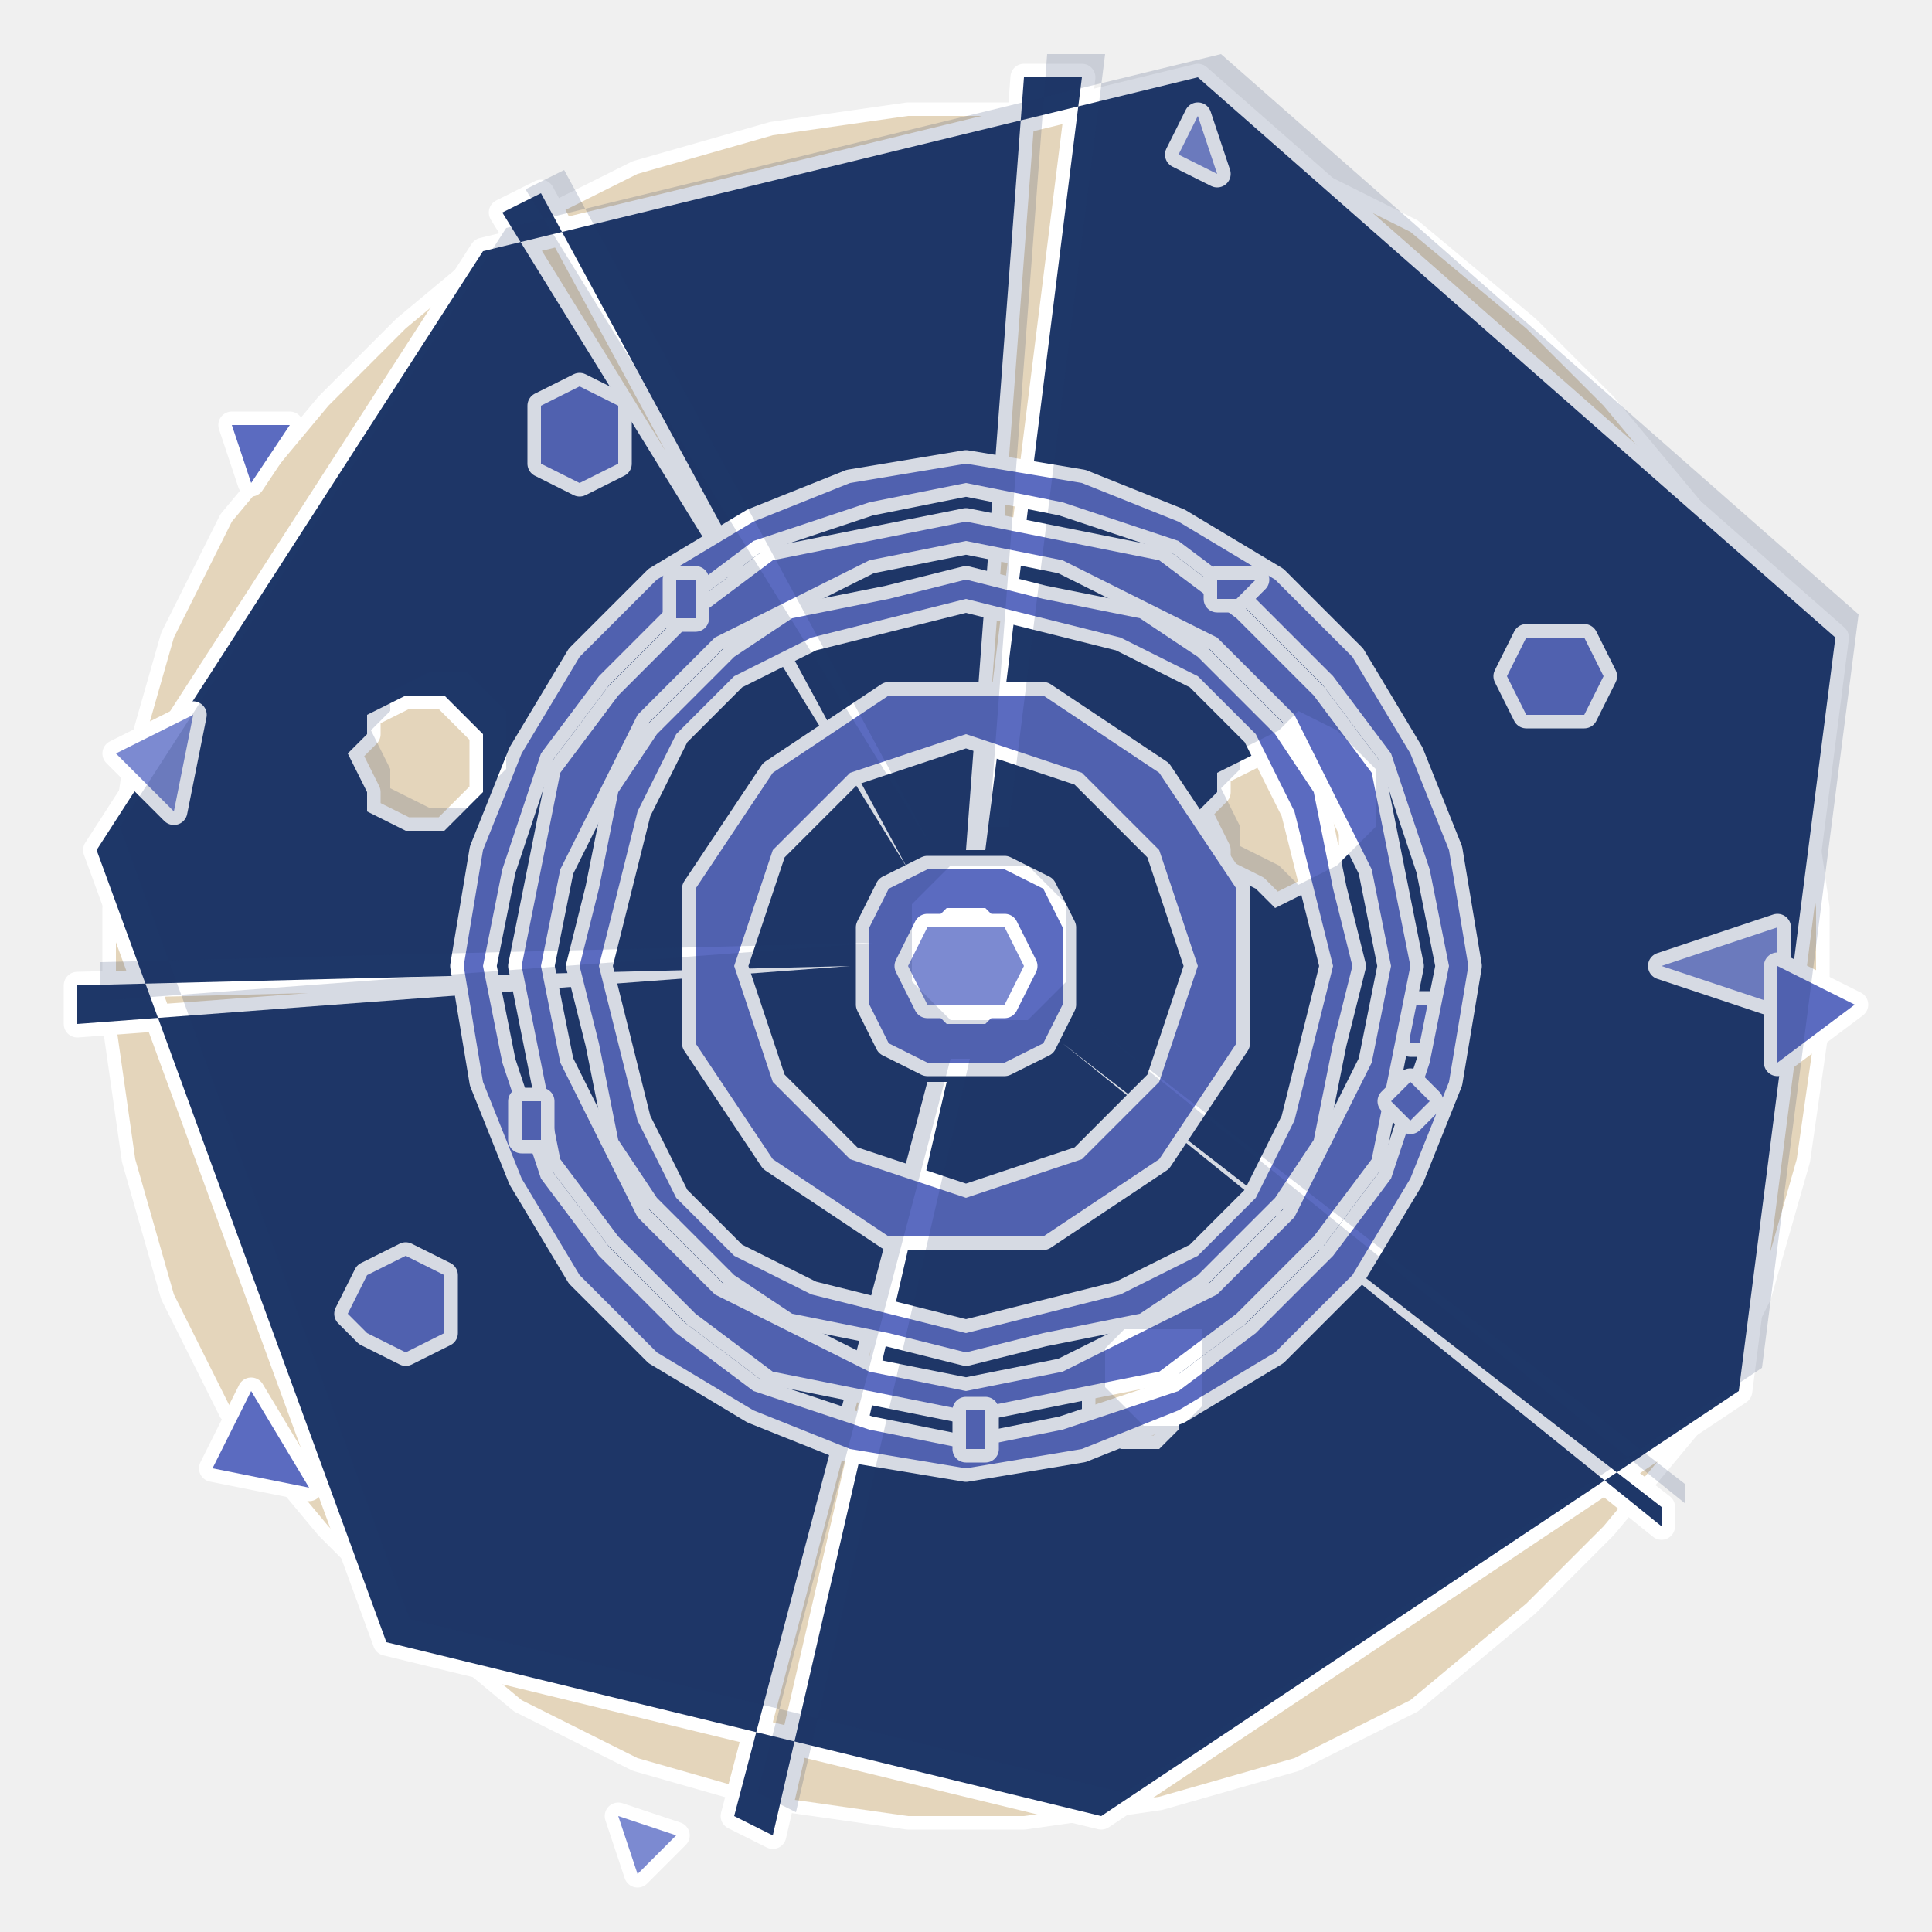
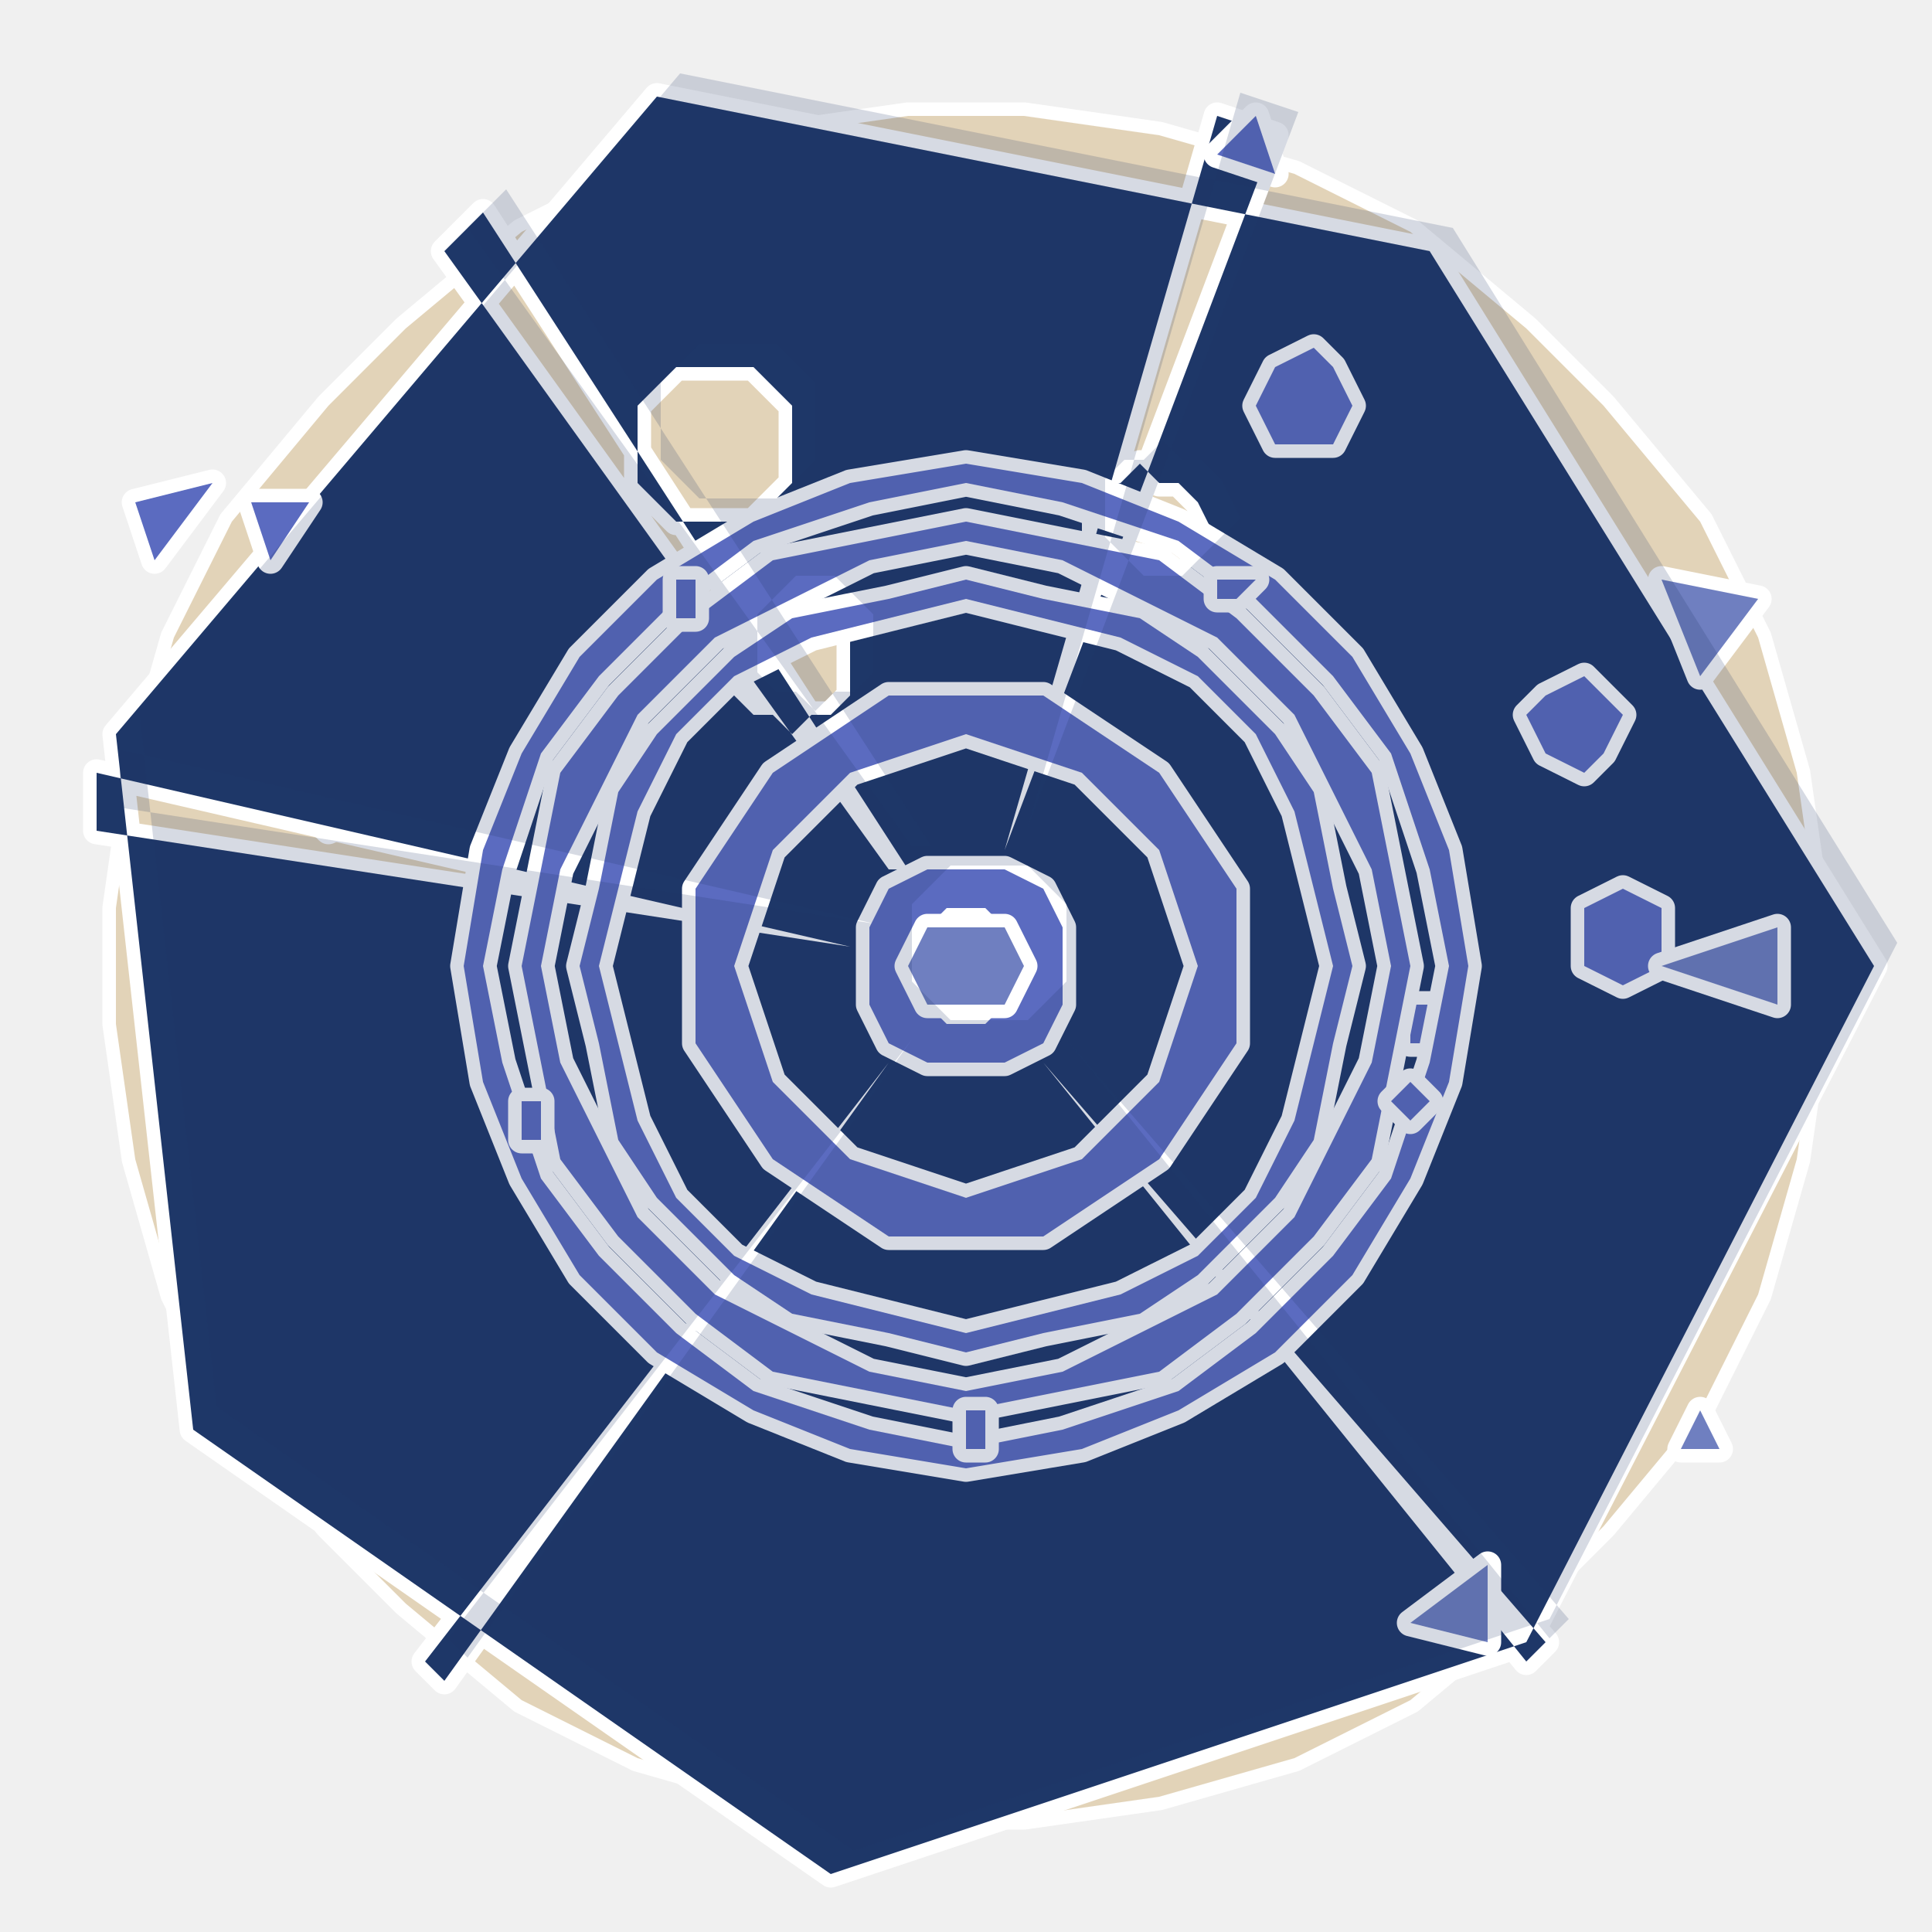
<svg xmlns="http://www.w3.org/2000/svg" viewBox="0 0 100 100" role="img" aria-label="@playform/ets-hook-dsh-search-suggester - spike-star">
  <style>
		@media (prefers-reduced-motion: no-preference) {
			.ets-hook-dsh-search-suggester-scene * { transform-box: view-box; transform-origin: 50% 50%; }
- 		.ets-hook-dsh-search-suggester-counter { animation: ets-hook-dsh-search-suggester-counter 26s linear -2s infinite; }
+ 		.ets-hook-dsh-search-suggester-counter { animation: ets-hook-dsh-search-suggester-counter 20s linear -6s infinite; }
		@keyframes ets-hook-dsh-search-suggester-counter { to { transform: rotate(-360deg); } }
- 		.ets-hook-dsh-search-suggester-breathe { animation: ets-hook-dsh-search-suggester-breathe 6s ease-in-out -2s infinite; }
+ 		.ets-hook-dsh-search-suggester-breathe { animation: ets-hook-dsh-search-suggester-breathe 5s ease-in-out -6s infinite; }
		@keyframes ets-hook-dsh-search-suggester-breathe { 50% { transform: scale(1.06); opacity: 0.85; } }
- 		.ets-hook-dsh-search-suggester-fire { animation: ets-hook-dsh-search-suggester-fire 2.8s ease-in-out infinite; }
+ 		.ets-hook-dsh-search-suggester-fire { animation: ets-hook-dsh-search-suggester-fire 3.2s ease-in-out infinite; }
		@keyframes ets-hook-dsh-search-suggester-fire { 0%, 100% { opacity: 0.35; } 50% { opacity: 1; } }
- 		.ets-hook-dsh-search-suggester-twinkle { animation: ets-hook-dsh-search-suggester-twinkle 7s ease-in-out -2s infinite; }
+ 		.ets-hook-dsh-search-suggester-twinkle { animation: ets-hook-dsh-search-suggester-twinkle 6s ease-in-out -6s infinite; }
		@keyframes ets-hook-dsh-search-suggester-twinkle { 0%, 100% { transform: scale(0.94); opacity: 0.4; } 50% { transform: scale(1.06); opacity: 1; } }
- 		.ets-hook-dsh-search-suggester-trace { animation: ets-hook-dsh-search-suggester-trace 6s ease-in-out -2s infinite; }
+ 		.ets-hook-dsh-search-suggester-trace { animation: ets-hook-dsh-search-suggester-trace 6s ease-in-out -6s infinite; }
		@keyframes ets-hook-dsh-search-suggester-trace { 0%, 100% { transform: translate(0, 0); opacity: 1; } 50% { transform: translate(1.4px, -1.4px); opacity: 0.35; } }
		}
	</style>
  <defs>
    <path id="ets-hook-dsh-search-suggester-0" d="M91,67 L88,73 L83,79 L79,83 L73,88 L67,91 L60,93 L53,94 L47,94 L40,93 L33,91 L27,88 L21,83 L17,79 L12,73 L9,67 L7,60 L6,53 L6,47 L7,40 L9,33 L12,27 L17,21 L21,17 L27,12 L33,9 L40,7 L47,6 L53,6 L60,7 L67,9 L73,12 L79,17 L83,21 L88,27 L91,33 L93,40 L94,47 L94,53 L93,60 Z" />
-     <path id="ets-hook-dsh-search-suggester-1" d="M19,45 L18,46 L16,47 L15,46 L14,45 L15,43 L16,42 L18,43 Z" />
-     <path id="ets-hook-dsh-search-suggester-2" d="M86,44 L85,46 L83,46 L82,46 L81,44 L82,42 L83,42 L85,42 Z" />
-     <path id="ets-hook-dsh-search-suggester-3" d="M90,72 L57,94 L20,85 L5,44 L25,13 L62,4 L95,33 Z M55,54 L86,78 L86,79 L55,54 Z M70,42 L70,44 L69,45 L68,46 L66,47 L65,46 L63,45 L63,44 L62,42 L63,41 L63,40 L65,39 L66,38 L68,39 L69,40 L70,41 Z M49,56 L40,95 L38,94 L48,56 Z M44,50 L4,53 L4,51 L44,50 Z M61,72 L61,73 L61,74 L60,75 L59,75 L58,75 L57,74 L56,73 L56,72 L56,71 L57,70 L58,70 L59,70 L60,70 L61,70 L61,71 Z M47,45 L26,11 L28,10 L47,45 Z M50,44 L53,4 L56,4 L51,44 Z M25,39 L25,41 L24,42 L23,43 L22,43 L21,43 L19,42 L19,41 L18,39 L19,38 L19,37 L21,36 L22,36 L23,36 L24,37 L25,38 Z M54,50 L54,52 L53,53 L52,54 L50,54 L48,54 L47,53 L46,52 L46,50 L46,48 L47,47 L48,46 L50,46 L52,46 L53,47 L54,48 Z" />
-     <path id="ets-hook-dsh-search-suggester-4" d="M32,22 L32,24 L30,25 L28,24 L28,22 L28,21 L30,20 L32,21 Z" />
-     <path id="ets-hook-dsh-search-suggester-5" d="M23,68 L23,69 L21,70 L19,69 L18,68 L19,66 L21,65 L23,66 Z" />
-     <path id="ets-hook-dsh-search-suggester-6" d="M83,35 L82,37 L81,37 L79,37 L78,35 L79,33 L81,33 L82,33 Z" />
+     <path id="ets-hook-dsh-search-suggester-1" d="M20,41 L19,42 L17,43 L16,42 L15,41 L16,39 L17,38 L19,39 Z" />
+     <path id="ets-hook-dsh-search-suggester-2" d="M80,30 L80,32 L78,33 L76,32 L75,30 L76,29 L78,28 L80,29 Z" />
+     <path id="ets-hook-dsh-search-suggester-3" d="M79,85 L43,97 L10,74 L6,38 L34,5 L74,13 L97,50 Z M54,55 L80,85 L79,86 L54,55 Z M44,34 L44,36 L43,37 L42,37 L41,38 L40,37 L39,37 L38,36 L38,34 L38,33 L39,32 L40,31 L41,31 L42,31 L43,32 L44,33 Z M46,55 L23,87 L22,86 L46,55 Z M44,49 L5,43 L5,40 L44,49 Z M63,28 L62,29 L61,30 L60,31 L59,31 L58,31 L57,30 L56,29 L56,28 L56,26 L57,25 L58,25 L59,24 L60,25 L61,25 L62,26 Z M46,45 L23,13 L25,11 L47,45 Z M52,44 L63,6 L66,7 L52,44 Z M41,23 L41,25 L40,26 L39,27 L37,27 L35,27 L34,26 L33,25 L33,23 L33,21 L34,20 L35,19 L37,19 L39,19 L40,20 L41,21 Z M54,50 L54,52 L53,53 L52,54 L50,54 L48,54 L47,53 L46,52 L46,50 L46,48 L47,47 L48,46 L50,46 L52,46 L53,47 L54,48 Z" />
+     <path id="ets-hook-dsh-search-suggester-4" d="M70,21 L69,23 L68,23 L66,23 L65,21 L66,19 L68,18 L69,19 Z" />
+     <path id="ets-hook-dsh-search-suggester-5" d="M84,37 L83,39 L82,40 L80,39 L79,37 L80,36 L82,35 L83,36 Z" />
+     <path id="ets-hook-dsh-search-suggester-6" d="M86,48 L86,50 L84,51 L82,50 L82,48 L82,47 L84,46 L86,47 Z" />
    <path id="ets-hook-dsh-search-suggester-7" d="M64,50 L64,54 L62,57 L60,60 L57,62 L54,64 L50,64 L46,64 L43,62 L40,60 L38,57 L36,54 L36,50 L36,46 L38,43 L40,40 L43,38 L46,36 L50,36 L54,36 L57,38 L60,40 L62,43 L64,46 Z M62,50 L61,53 L60,56 L58,58 L56,60 L53,61 L50,62 L47,61 L44,60 L42,58 L40,56 L39,53 L38,50 L39,47 L40,44 L42,42 L44,40 L47,39 L50,38 L53,39 L56,40 L58,42 L60,44 L61,47 Z" />
    <path id="ets-hook-dsh-search-suggester-8" d="M55,50 L55,52 L54,54 L52,55 L50,55 L48,55 L46,54 L45,52 L45,50 L45,48 L46,46 L48,45 L50,45 L52,45 L54,46 L55,48 Z M53,50 L53,51 L52,52 L51,53 L50,53 L49,53 L48,52 L47,51 L47,50 L47,49 L48,48 L49,47 L50,47 L51,47 L52,48 L53,49 Z" />
    <path id="ets-hook-dsh-search-suggester-9" d="M75,53 L74,54 L73,54 L73,53 L73,52 L74,52 Z" />
    <path id="ets-hook-dsh-search-suggester-10" d="M92,48 L86,50 L92,52 Z" />
    <path id="ets-hook-dsh-search-suggester-11" d="M70,50 L69,54 L68,59 L66,62 L62,66 L59,68 L54,69 L50,70 L46,69 L41,68 L38,66 L34,62 L32,59 L31,54 L30,50 L31,46 L32,41 L34,38 L38,34 L41,32 L46,31 L50,30 L54,31 L59,32 L62,34 L66,38 L68,41 L69,46 Z M69,50 L68,54 L67,58 L65,62 L62,65 L58,67 L54,68 L50,69 L46,68 L42,67 L38,65 L35,62 L33,58 L32,54 L31,50 L32,46 L33,42 L35,38 L38,35 L42,33 L46,32 L50,31 L54,32 L58,33 L62,35 L65,38 L67,42 L68,46 Z" />
    <path id="ets-hook-dsh-search-suggester-12" d="M73,50 L72,55 L71,60 L68,64 L64,68 L60,71 L55,72 L50,73 L45,72 L40,71 L36,68 L32,64 L29,60 L28,55 L27,50 L28,45 L29,40 L32,36 L36,32 L40,29 L45,28 L50,27 L55,28 L60,29 L64,32 L68,36 L71,40 L72,45 Z M72,50 L71,55 L69,59 L67,63 L63,67 L59,69 L55,71 L50,72 L45,71 L41,69 L37,67 L33,63 L31,59 L29,55 L28,50 L29,45 L31,41 L33,37 L37,33 L41,31 L45,29 L50,28 L55,29 L59,31 L63,33 L67,37 L69,41 L71,45 Z" />
    <path id="ets-hook-dsh-search-suggester-13" d="M76,50 L75,56 L73,61 L70,66 L66,70 L61,73 L56,75 L50,76 L44,75 L39,73 L34,70 L30,66 L27,61 L25,56 L24,50 L25,44 L27,39 L30,34 L34,30 L39,27 L44,25 L50,24 L56,25 L61,27 L66,30 L70,34 L73,39 L75,44 Z M75,50 L74,55 L72,61 L69,65 L65,69 L61,72 L55,74 L50,75 L45,74 L39,72 L35,69 L31,65 L28,61 L26,55 L25,50 L26,45 L28,39 L31,35 L35,31 L39,28 L45,26 L50,25 L55,26 L61,28 L65,31 L69,35 L72,39 L74,45 Z" />
-     <path id="ets-hook-dsh-search-suggester-14" d="M13,25 L12,22 L15,22 Z" />
+     <path id="ets-hook-dsh-search-suggester-14" d="M63,8 L65,6 L66,9 Z" />
    <path id="ets-hook-dsh-search-suggester-15" d="M74,57 L73,58 L73,58 L72,57 L73,56 L73,56 Z" />
-     <path id="ets-hook-dsh-search-suggester-16" d="M35,95 L33,97 L32,94 Z" />
+     <path id="ets-hook-dsh-search-suggester-16" d="M77,81 L77,85 L73,84 Z" />
    <path id="ets-hook-dsh-search-suggester-17" d="M51,74 L51,75 L50,75 L50,74 L50,73 L51,73 Z" />
-     <path id="ets-hook-dsh-search-suggester-18" d="M16,77 L11,76 L13,72 Z" />
+     <path id="ets-hook-dsh-search-suggester-18" d="M14,29 L13,26 L16,26 Z" />
    <path id="ets-hook-dsh-search-suggester-19" d="M28,58 L28,59 L27,59 L27,58 L27,57 L28,57 Z" />
-     <path id="ets-hook-dsh-search-suggester-20" d="M9,42 L6,39 L10,37 Z" />
+     <path id="ets-hook-dsh-search-suggester-20" d="M86,30 L91,31 L88,35 Z" />
    <path id="ets-hook-dsh-search-suggester-21" d="M36,31 L36,32 L35,32 L35,31 L35,30 L36,30 Z" />
-     <path id="ets-hook-dsh-search-suggester-22" d="M92,50 L96,52 L92,55 Z" />
+     <path id="ets-hook-dsh-search-suggester-22" d="M8,29 L7,26 L11,25 Z" />
    <path id="ets-hook-dsh-search-suggester-23" d="M65,30 L64,31 L63,31 L63,30 L63,30 L64,30 Z" />
-     <path id="ets-hook-dsh-search-suggester-24" d="M61,8 L62,6 L63,9 Z" />
+     <path id="ets-hook-dsh-search-suggester-24" d="M88,73 L89,75 L87,75 Z" />
    <path id="ets-hook-dsh-search-suggester-25" d="M53,50 L52,52 L51,52 L49,52 L48,52 L47,50 L48,48 L49,48 L51,48 L52,48 Z" />
  </defs>
  <g class="ets-hook-dsh-search-suggester-scene">
-     <g fill="#E4D5BB" fill-opacity="1" fill-rule="evenodd" stroke="#ffffff" stroke-width="1.4" stroke-linejoin="round" paint-order="stroke fill">
+     <g fill="#E2D3B8" fill-opacity="1" fill-rule="evenodd" stroke="#ffffff" stroke-width="1.4" stroke-linejoin="round" paint-order="stroke fill">
      <use class="ets-hook-dsh-search-suggester-breathe" href="#ets-hook-dsh-search-suggester-0" />
    </g>
    <g fill="#5B6BC0" fill-opacity="1" fill-rule="evenodd" stroke="#ffffff" stroke-width="1.4" stroke-linejoin="round" paint-order="stroke fill">
-       <use class="ets-hook-dsh-search-suggester-fire" style="animation-delay:-2.00s" href="#ets-hook-dsh-search-suggester-1" />
-       <use class="ets-hook-dsh-search-suggester-fire" style="animation-delay:-2.18s" href="#ets-hook-dsh-search-suggester-2" />
+       <use class="ets-hook-dsh-search-suggester-fire" style="animation-delay:-6.00s" href="#ets-hook-dsh-search-suggester-1" />
+       <use class="ets-hook-dsh-search-suggester-fire" style="animation-delay:-6.18s" href="#ets-hook-dsh-search-suggester-2" />
    </g>
    <g fill="#1E3768" fill-opacity="1" fill-rule="evenodd" stroke="#ffffff" stroke-width="1.4" stroke-linejoin="round" paint-order="stroke fill">
      <use href="#ets-hook-dsh-search-suggester-3" />
    </g>
    <g fill="#5B6BC0" fill-opacity="1" fill-rule="evenodd" stroke="#ffffff" stroke-width="1.4" stroke-linejoin="round" paint-order="stroke fill">
-       <use class="ets-hook-dsh-search-suggester-fire" style="animation-delay:-2.36s" href="#ets-hook-dsh-search-suggester-4" />
-       <use class="ets-hook-dsh-search-suggester-fire" style="animation-delay:-2.54s" href="#ets-hook-dsh-search-suggester-5" />
-       <use class="ets-hook-dsh-search-suggester-fire" style="animation-delay:-2.72s" href="#ets-hook-dsh-search-suggester-6" />
+       <use class="ets-hook-dsh-search-suggester-fire" style="animation-delay:-6.36s" href="#ets-hook-dsh-search-suggester-4" />
+       <use class="ets-hook-dsh-search-suggester-fire" style="animation-delay:-6.54s" href="#ets-hook-dsh-search-suggester-5" />
+       <use class="ets-hook-dsh-search-suggester-fire" style="animation-delay:-6.72s" href="#ets-hook-dsh-search-suggester-6" />
      <use class="ets-hook-dsh-search-suggester-breathe" href="#ets-hook-dsh-search-suggester-7" />
      <use class="ets-hook-dsh-search-suggester-breathe" href="#ets-hook-dsh-search-suggester-8" />
      <use class="ets-hook-dsh-search-suggester-counter" href="#ets-hook-dsh-search-suggester-9" />
    </g>
-     <g fill="#7C8AD1" fill-opacity="1" fill-rule="evenodd" stroke="#ffffff" stroke-width="1.4" stroke-linejoin="round" paint-order="stroke fill">
-       <use class="ets-hook-dsh-search-suggester-fire" style="animation-delay:-2.90s" href="#ets-hook-dsh-search-suggester-10" />
+     <g fill="#6F7FC0" fill-opacity="1" fill-rule="evenodd" stroke="#ffffff" stroke-width="1.4" stroke-linejoin="round" paint-order="stroke fill">
+       <use class="ets-hook-dsh-search-suggester-fire" style="animation-delay:-6.90s" href="#ets-hook-dsh-search-suggester-10" />
    </g>
    <g fill="#5B6BC0" fill-opacity="1" fill-rule="evenodd" stroke="#ffffff" stroke-width="1.4" stroke-linejoin="round" paint-order="stroke fill">
      <use class="ets-hook-dsh-search-suggester-breathe" href="#ets-hook-dsh-search-suggester-11" />
      <use class="ets-hook-dsh-search-suggester-breathe" href="#ets-hook-dsh-search-suggester-12" />
      <use class="ets-hook-dsh-search-suggester-breathe" href="#ets-hook-dsh-search-suggester-13" />
      <use class="ets-hook-dsh-search-suggester-twinkle" href="#ets-hook-dsh-search-suggester-14" />
      <use class="ets-hook-dsh-search-suggester-counter" href="#ets-hook-dsh-search-suggester-15" />
    </g>
-     <g fill="#7C8AD1" fill-opacity="1" fill-rule="evenodd" stroke="#ffffff" stroke-width="1.4" stroke-linejoin="round" paint-order="stroke fill">
+     <g fill="#6F7FC0" fill-opacity="1" fill-rule="evenodd" stroke="#ffffff" stroke-width="1.4" stroke-linejoin="round" paint-order="stroke fill">
      <use class="ets-hook-dsh-search-suggester-twinkle" href="#ets-hook-dsh-search-suggester-16" />
    </g>
    <g fill="#5B6BC0" fill-opacity="1" fill-rule="evenodd" stroke="#ffffff" stroke-width="1.4" stroke-linejoin="round" paint-order="stroke fill">
      <use class="ets-hook-dsh-search-suggester-counter" href="#ets-hook-dsh-search-suggester-17" />
      <use class="ets-hook-dsh-search-suggester-twinkle" href="#ets-hook-dsh-search-suggester-18" />
      <use class="ets-hook-dsh-search-suggester-counter" href="#ets-hook-dsh-search-suggester-19" />
    </g>
-     <g fill="#7C8AD1" fill-opacity="1" fill-rule="evenodd" stroke="#ffffff" stroke-width="1.4" stroke-linejoin="round" paint-order="stroke fill">
+     <g fill="#6F7FC0" fill-opacity="1" fill-rule="evenodd" stroke="#ffffff" stroke-width="1.4" stroke-linejoin="round" paint-order="stroke fill">
      <use class="ets-hook-dsh-search-suggester-twinkle" href="#ets-hook-dsh-search-suggester-20" />
    </g>
    <g fill="#5B6BC0" fill-opacity="1" fill-rule="evenodd" stroke="#ffffff" stroke-width="1.4" stroke-linejoin="round" paint-order="stroke fill">
      <use class="ets-hook-dsh-search-suggester-counter" href="#ets-hook-dsh-search-suggester-21" />
      <use class="ets-hook-dsh-search-suggester-twinkle" href="#ets-hook-dsh-search-suggester-22" />
      <use class="ets-hook-dsh-search-suggester-counter" href="#ets-hook-dsh-search-suggester-23" />
    </g>
-     <g fill="#7C8AD1" fill-opacity="1" fill-rule="evenodd" stroke="#ffffff" stroke-width="1.4" stroke-linejoin="round" paint-order="stroke fill">
+     <g fill="#6F7FC0" fill-opacity="1" fill-rule="evenodd" stroke="#ffffff" stroke-width="1.4" stroke-linejoin="round" paint-order="stroke fill">
      <use class="ets-hook-dsh-search-suggester-twinkle" href="#ets-hook-dsh-search-suggester-24" />
      <use class="ets-hook-dsh-search-suggester-breathe" href="#ets-hook-dsh-search-suggester-25" />
    </g>
    <g class="ets-hook-dsh-search-suggester-trace" fill="#1E3768" fill-opacity="0.18" fill-rule="evenodd" stroke="none">
      <g transform="translate(1.2,-1.2)">
        <use href="#ets-hook-dsh-search-suggester-3" />
      </g>
    </g>
  </g>
</svg>
